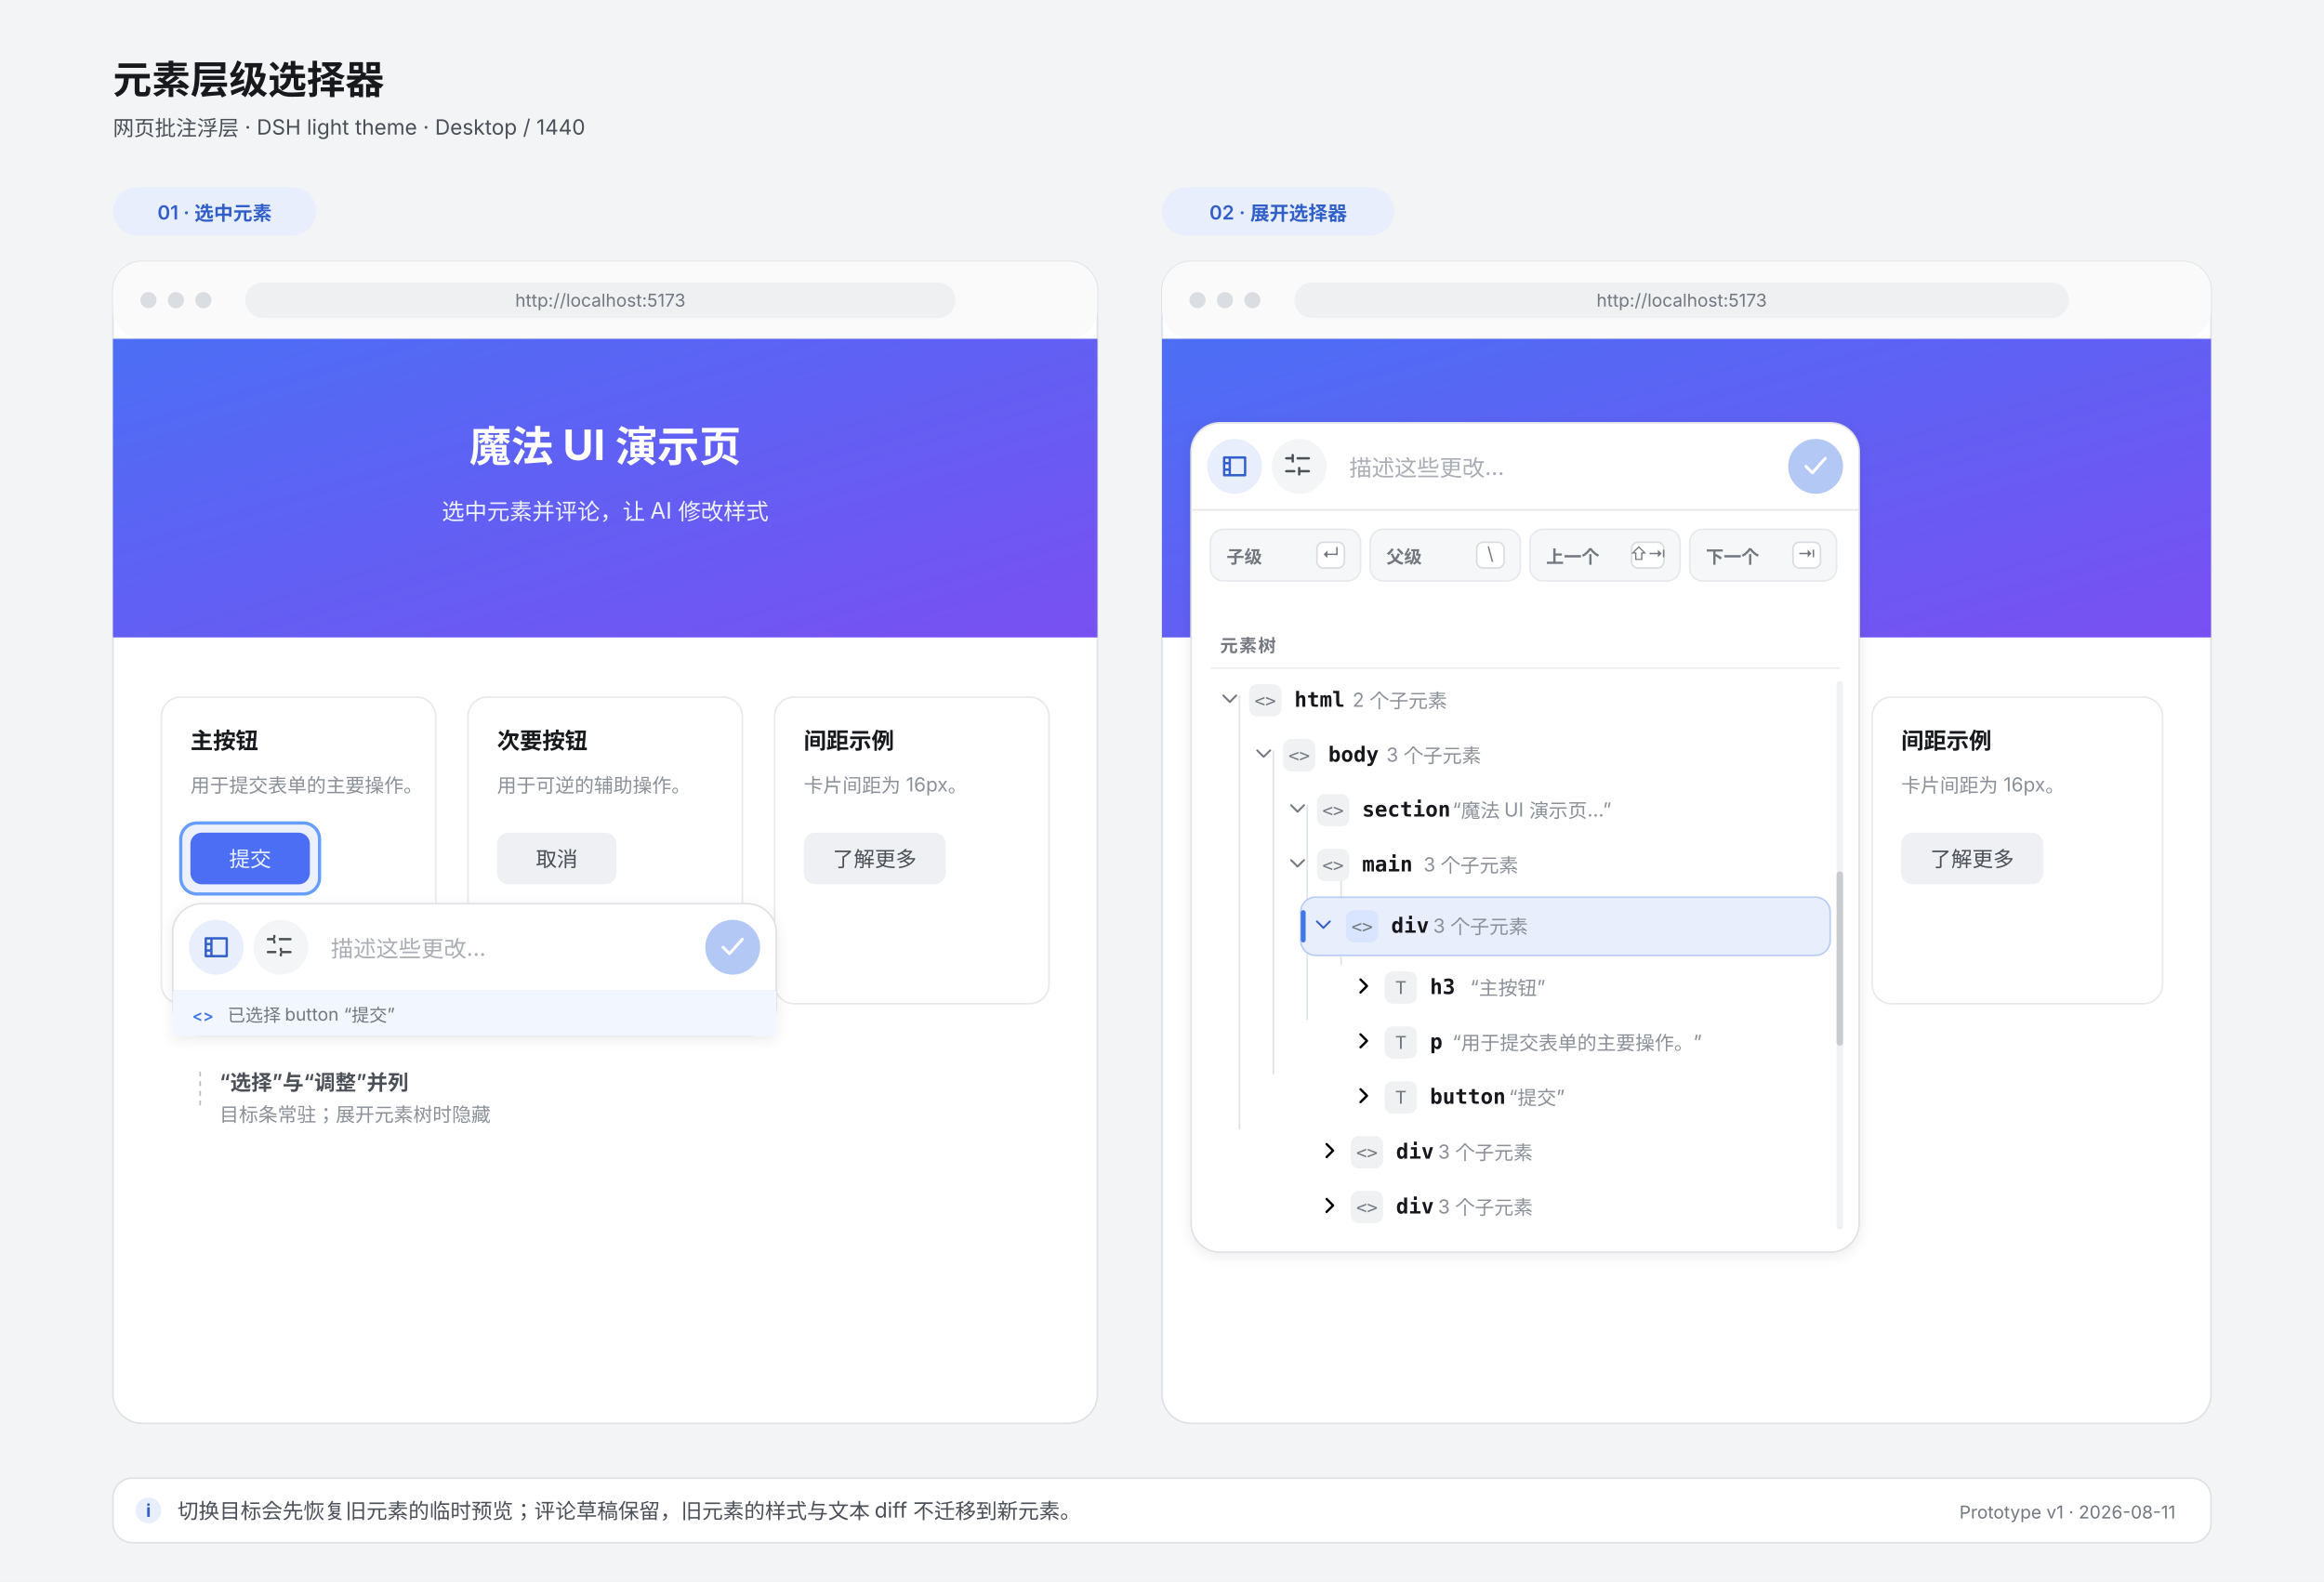
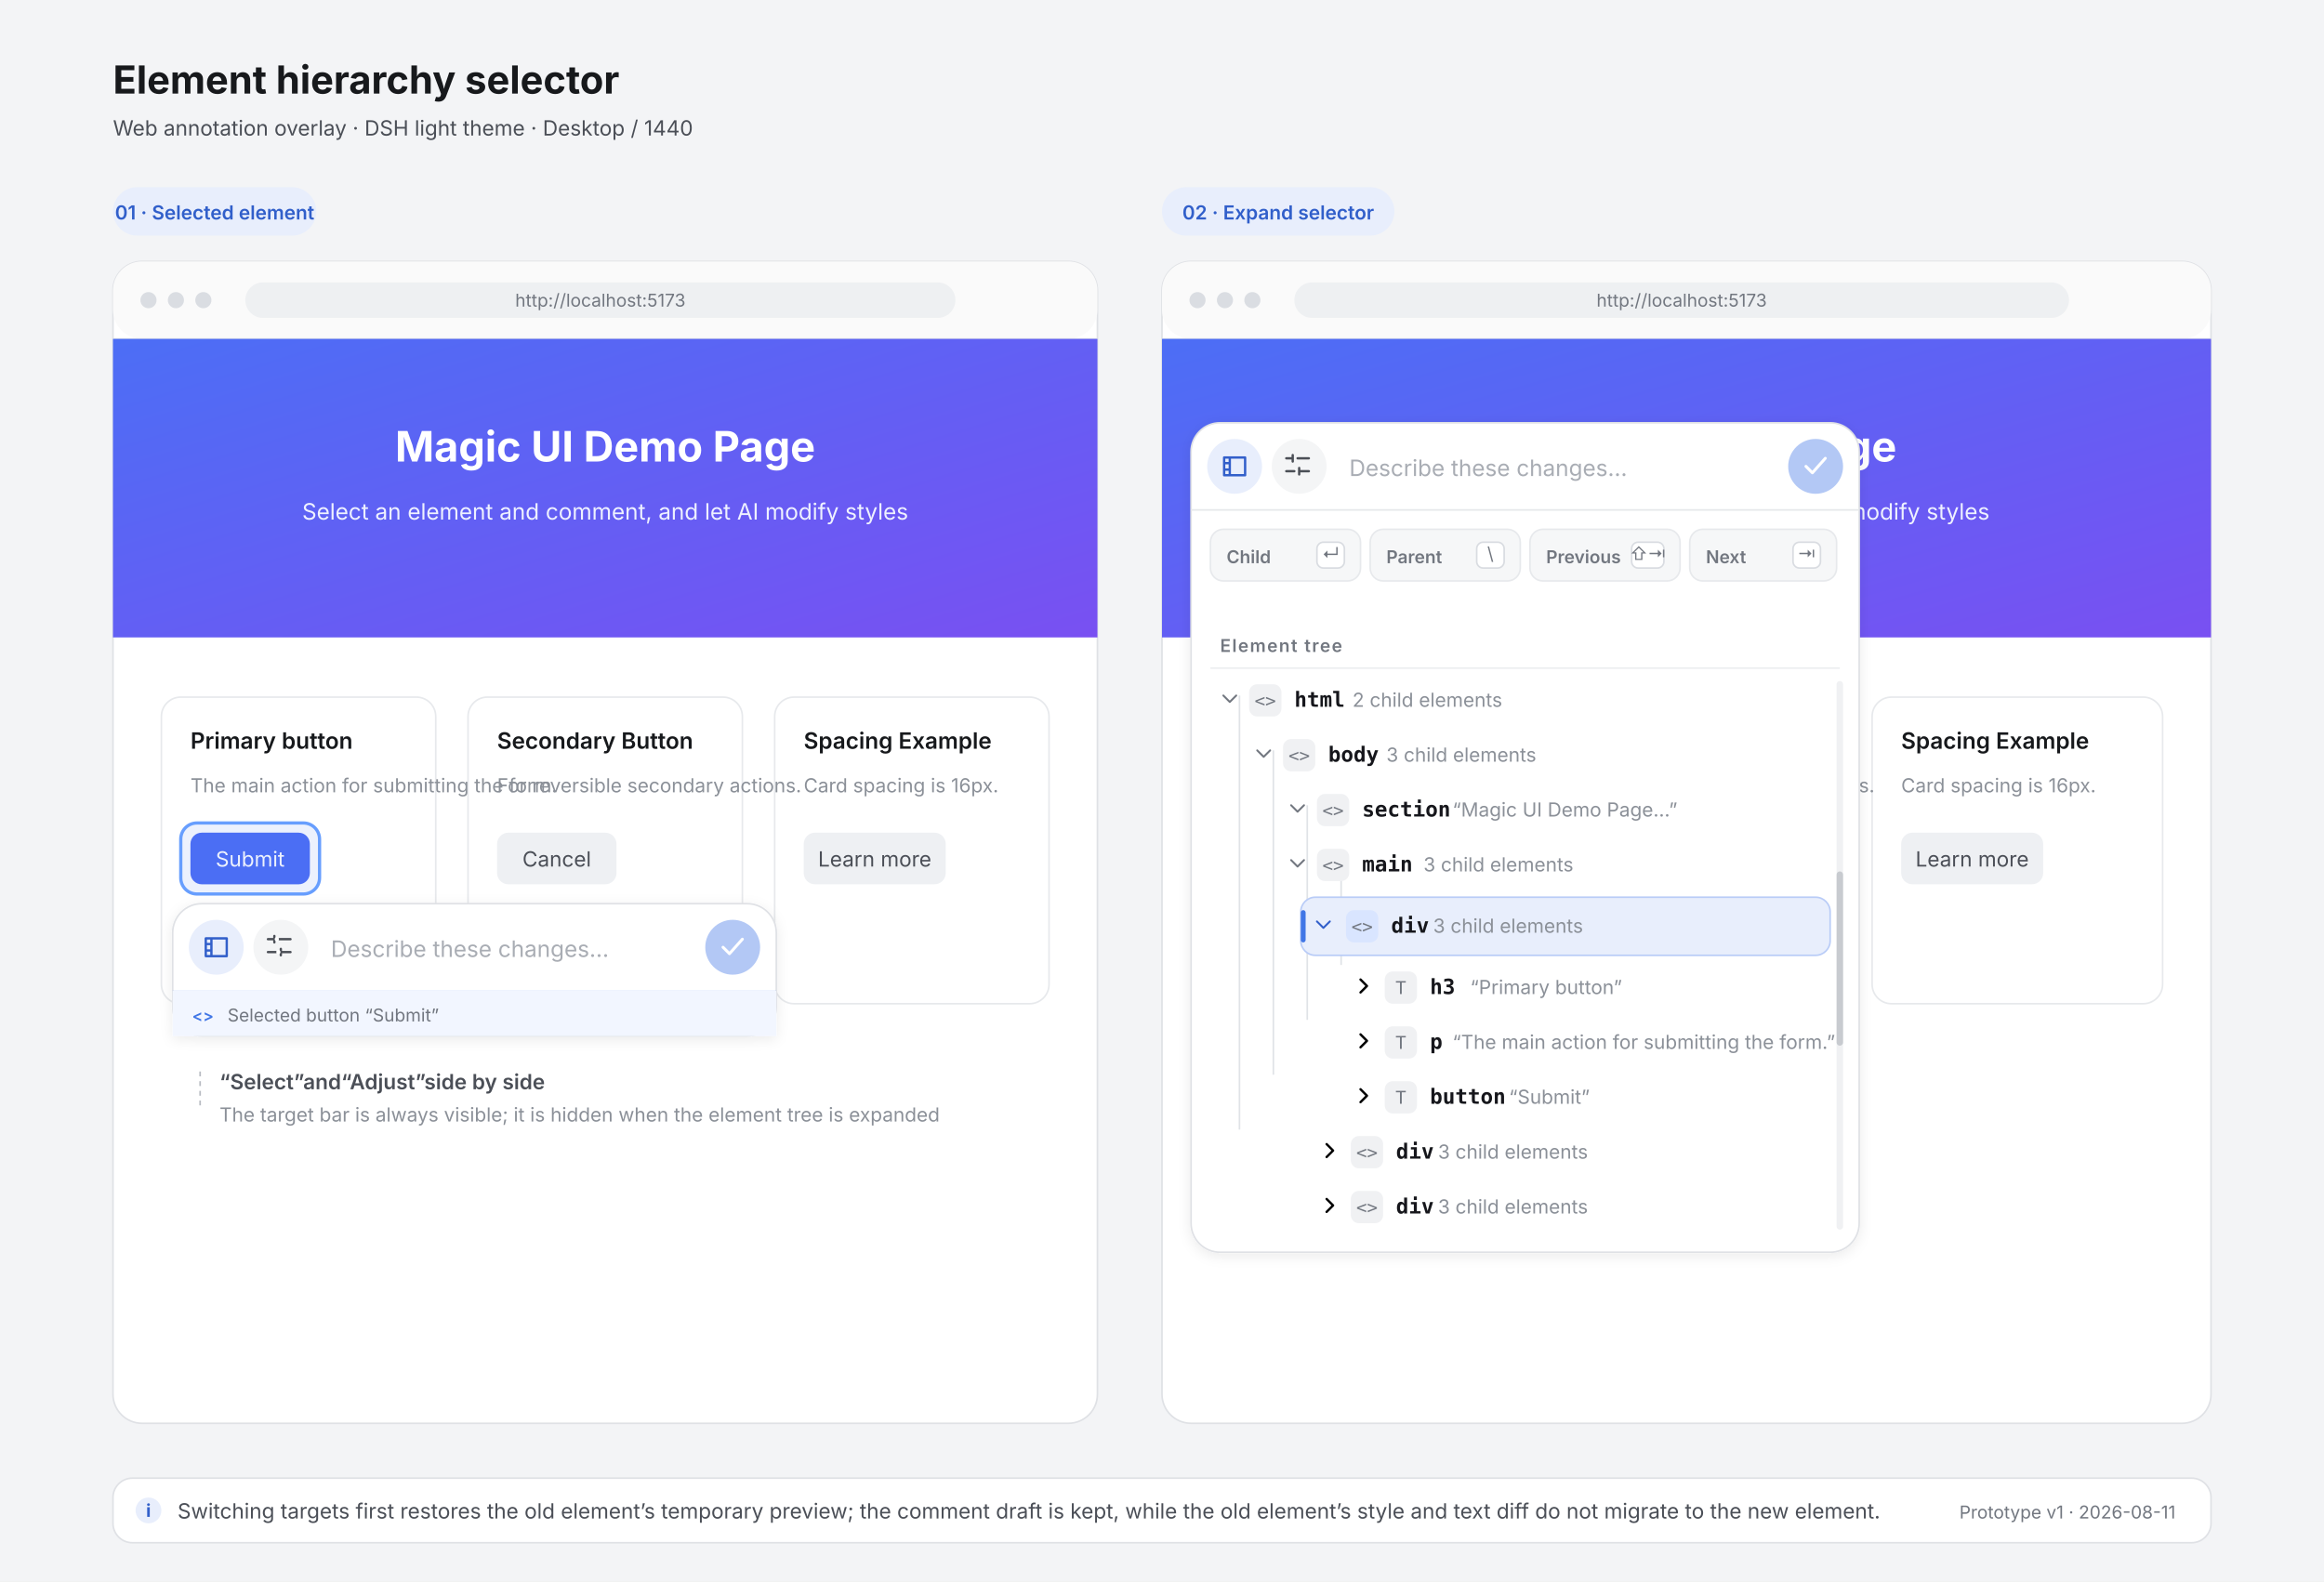
<svg xmlns="http://www.w3.org/2000/svg" width="1440" height="980" viewBox="0 0 1440 980" role="img" aria-labelledby="title desc">
  <defs>
    <filter id="shadow" x="-30%" y="-30%" width="160%" height="180%">
      <feDropShadow dx="0" dy="14" stdDeviation="18" flood-color="#17191c" flood-opacity=".16" />
      <feDropShadow dx="0" dy="2" stdDeviation="4" flood-color="#17191c" flood-opacity=".08" />
    </filter>
    <linearGradient id="hero" x1="0" y1="0" x2="1" y2="1">
      <stop stop-color="#4c6ef5" />
      <stop offset="1" stop-color="#7950f2" />
    </linearGradient>
    <style>
      text { font-family: Inter, "PingFang SC", "Microsoft YaHei", system-ui, sans-serif; }
      .label { fill:#17191c; font-size:14px; font-weight:600; }
      .body { fill:#4b4f57; font-size:13px; }
      .muted { fill:#8b9098; font-size:12px; }
      .tiny { fill:#727780; font-size:11px; }
      .tag { fill:#17191c; font-size:13px; font-weight:600; }
      .code { font-family: ui-monospace, SFMono-Regular, Menlo, monospace; }
      .icon { fill:none; stroke:currentColor; stroke-width:1.45; stroke-linecap:round; stroke-linejoin:round; }
    </style>
  </defs>
  <rect width="1440" height="980" fill="#f3f4f6" />
-   <text x="70" y="58" fill="#17191c" font-size="24" font-weight="700">元素层级选择器</text>
-   <text x="70" y="84" class="body">网页批注浮层 · DSH light theme · Desktop / 1440</text>
+   <text x="70" y="58" fill="#17191c" font-size="24" font-weight="700">Element hierarchy selector</text>
+   <text x="70" y="84" class="body">Web annotation overlay · DSH light theme · Desktop / 1440</text>
  <g transform="translate(70 116)">
    <rect width="126" height="30" rx="15" fill="#e8eefc" />
-     <text x="63" y="20" text-anchor="middle" fill="#315fca" font-size="12" font-weight="600">01 · 选中元素</text>
+     <text x="63" y="20" text-anchor="middle" fill="#315fca" font-size="12" font-weight="600">01 · Selected element</text>
    <rect x="650" width="144" height="30" rx="15" fill="#e8eefc" />
-     <text x="722" y="20" text-anchor="middle" fill="#315fca" font-size="12" font-weight="600">02 · 展开选择器</text>
+     <text x="722" y="20" text-anchor="middle" fill="#315fca" font-size="12" font-weight="600">02 · Expand selector</text>
  </g>
  <g transform="translate(70 162)">
    <rect width="610" height="720" rx="18" fill="#fff" stroke="#dfe1e5" />
    <rect width="610" height="48" rx="18" fill="#fafafa" />
    <path d="M0 48h610" stroke="#e3e5e8" />
    <circle cx="22" cy="24" r="5" fill="#dadde2" />
    <circle cx="39" cy="24" r="5" fill="#dadde2" />
    <circle cx="56" cy="24" r="5" fill="#dadde2" />
    <rect x="82" y="13" width="440" height="22" rx="11" fill="#eef0f2" />
    <text x="302" y="28" text-anchor="middle" class="tiny">http://localhost:5173</text>
    <rect y="48" width="610" height="185" fill="url(#hero)" />
-     <text x="305" y="124" text-anchor="middle" fill="#fff" font-size="26" font-weight="700">魔法 UI 演示页</text>
-     <text x="305" y="160" text-anchor="middle" fill="#eef1ff" font-size="14">选中元素并评论，让 AI 修改样式</text>
+     <text x="305" y="124" text-anchor="middle" fill="#fff" font-size="26" font-weight="700">Magic UI Demo Page</text>
+     <text x="305" y="160" text-anchor="middle" fill="#eef1ff" font-size="14">Select an element and comment, and let AI modify styles</text>
    <rect x="30" y="270" width="170" height="190" rx="12" fill="#fff" stroke="#e7e9ec" />
    <rect x="220" y="270" width="170" height="190" rx="12" fill="#fff" stroke="#e7e9ec" />
    <rect x="410" y="270" width="170" height="190" rx="12" fill="#fff" stroke="#e7e9ec" />
-     <text x="48" y="302" class="label">主按钮</text>
-     <text x="48" y="329" class="muted">用于提交表单的主要操作。</text>
+     <text x="48" y="302" class="label">Primary button</text>
+     <text x="48" y="329" class="muted">The main action for submitting the form.</text>
    <rect x="48" y="354" width="74" height="32" rx="7" fill="#4c6ef5" />
-     <text x="85" y="375" text-anchor="middle" fill="#fff" font-size="13">提交</text>
+     <text x="85" y="375" text-anchor="middle" fill="#fff" font-size="13">Submit</text>
    <rect x="42" y="348" width="86" height="44" rx="10" fill="#4176e6" fill-opacity=".1" stroke="#679efe" stroke-width="2" />
-     <text x="238" y="302" class="label">次要按钮</text>
-     <text x="238" y="329" class="muted">用于可逆的辅助操作。</text>
+     <text x="238" y="302" class="label">Secondary Button</text>
+     <text x="238" y="329" class="muted">For reversible secondary actions.</text>
    <rect x="238" y="354" width="74" height="32" rx="7" fill="#eef0f3" />
-     <text x="275" y="375" text-anchor="middle" class="body">取消</text>
-     <text x="428" y="302" class="label">间距示例</text>
-     <text x="428" y="329" class="muted">卡片间距为 16px。</text>
+     <text x="275" y="375" text-anchor="middle" class="body">Cancel</text>
+     <text x="428" y="302" class="label">Spacing Example</text>
+     <text x="428" y="329" class="muted">Card spacing is 16px.</text>
    <rect x="428" y="354" width="88" height="32" rx="7" fill="#eef0f3" />
-     <text x="472" y="375" text-anchor="middle" class="body">了解更多</text>
+     <text x="472" y="375" text-anchor="middle" class="body">Learn more</text>
    <g transform="translate(37 398)" filter="url(#shadow)">
      <rect width="374" height="82" rx="18" fill="#fff" stroke="#dfe1e5" />
      <rect x="10" y="10" width="34" height="34" rx="17" fill="#e8eefc" />
      <g transform="translate(19 19)" color="#315fca">
        <path class="icon" d="M1.5 2.5h13v11h-13zM5 2.5v11M1.5 6h3.5M1.5 10h3.5" />
      </g>
      <rect x="50" y="10" width="34" height="34" rx="17" fill="#f4f5f6" />
      <g transform="translate(59 19)" color="#4b4f57">
        <path class="icon" d="M0 3h4m3 0h7M0 11h5m3 0h6M4 1v4M8 9v4" />
        <circle cx="5.5" cy="3" r="1.3" fill="#fff" />
        <circle cx="6.5" cy="11" r="1.3" fill="#fff" />
      </g>
-       <text x="98" y="33" fill="#a9adb4" font-size="14">描述这些更改…</text>
+       <text x="98" y="33" fill="#a9adb4" font-size="14">Describe these changes…</text>
      <circle cx="347" cy="27" r="17" fill="#4176e6" opacity=".4" />
      <path d="m341 27 4 4 8-9" fill="none" stroke="#fff" stroke-width="1.8" stroke-linecap="round" stroke-linejoin="round" />
      <path d="M0 54h374" stroke="#4176e6" stroke-opacity=".1" />
      <rect y="54" width="374" height="28" rx="0" fill="#f2f6ff" />
      <text x="12" y="73" fill="#4176e6" font-size="10" font-family="ui-monospace, monospace" font-weight="600">&lt;&gt;</text>
-       <text x="34" y="73" class="tiny">已选择 button “提交”</text>
+       <text x="34" y="73" class="tiny">Selected button “Submit”</text>
    </g>
    <g transform="translate(37 502)">
      <path d="M17 0v22" stroke="#b7bbc2" stroke-dasharray="3 3" />
-       <text x="29" y="11" class="body" font-weight="600">“选择”与“调整”并列</text>
-       <text x="29" y="31" class="muted">目标条常驻；展开元素树时隐藏</text>
+       <text x="29" y="11" class="body" font-weight="600">“Select”and“Adjust”side by side</text>
+       <text x="29" y="31" class="muted">The target bar is always visible; it is hidden when the element tree is expanded</text>
    </g>
  </g>
  <g transform="translate(720 162)">
    <rect width="650" height="720" rx="18" fill="#fff" stroke="#dfe1e5" />
    <rect width="650" height="48" rx="18" fill="#fafafa" />
    <path d="M0 48h650" stroke="#e3e5e8" />
    <circle cx="22" cy="24" r="5" fill="#dadde2" />
    <circle cx="39" cy="24" r="5" fill="#dadde2" />
    <circle cx="56" cy="24" r="5" fill="#dadde2" />
    <rect x="82" y="13" width="480" height="22" rx="11" fill="#eef0f2" />
    <text x="322" y="28" text-anchor="middle" class="tiny">http://localhost:5173</text>
    <rect y="48" width="650" height="185" fill="url(#hero)" />
-     <text x="325" y="124" text-anchor="middle" fill="#fff" font-size="26" font-weight="700">魔法 UI 演示页</text>
-     <text x="325" y="160" text-anchor="middle" fill="#eef1ff" font-size="14">选中元素并评论，让 AI 修改样式</text>
+     <text x="325" y="124" text-anchor="middle" fill="#fff" font-size="26" font-weight="700">Magic UI Demo Page</text>
+     <text x="325" y="160" text-anchor="middle" fill="#eef1ff" font-size="14">Select an element and comment, and let AI modify styles</text>
    <rect x="30" y="270" width="180" height="190" rx="12" fill="#fff" stroke="#e7e9ec" />
    <rect x="235" y="270" width="180" height="190" rx="12" fill="#fff" stroke="#e7e9ec" />
    <rect x="440" y="270" width="180" height="190" rx="12" fill="#fff" stroke="#e7e9ec" />
-     <text x="48" y="302" class="label">主按钮</text>
-     <text x="48" y="329" class="muted">用于提交表单的主要操作。</text>
+     <text x="48" y="302" class="label">Primary button</text>
+     <text x="48" y="329" class="muted">The main action for submitting the form.</text>
    <rect x="48" y="354" width="74" height="32" rx="7" fill="#4c6ef5" />
-     <text x="85" y="375" text-anchor="middle" fill="#fff" font-size="13">提交</text>
+     <text x="85" y="375" text-anchor="middle" fill="#fff" font-size="13">Submit</text>
    <rect x="27" y="267" width="186" height="196" rx="14" fill="none" stroke="#4176e6" stroke-width="2" />
-     <text x="253" y="302" class="label">次要按钮</text>
-     <text x="253" y="329" class="muted">用于可逆的辅助操作。</text>
+     <text x="253" y="302" class="label">Secondary Button</text>
+     <text x="253" y="329" class="muted">For reversible secondary actions.</text>
    <rect x="253" y="354" width="74" height="32" rx="7" fill="#eef0f3" />
-     <text x="290" y="375" text-anchor="middle" class="body">取消</text>
-     <text x="458" y="302" class="label">间距示例</text>
-     <text x="458" y="329" class="muted">卡片间距为 16px。</text>
+     <text x="290" y="375" text-anchor="middle" class="body">Cancel</text>
+     <text x="458" y="302" class="label">Spacing Example</text>
+     <text x="458" y="329" class="muted">Card spacing is 16px.</text>
    <rect x="458" y="354" width="88" height="32" rx="7" fill="#eef0f3" />
-     <text x="502" y="375" text-anchor="middle" class="body">了解更多</text>
+     <text x="502" y="375" text-anchor="middle" class="body">Learn more</text>
    <g transform="translate(18 100)" filter="url(#shadow)">
      <rect width="414" height="514" rx="18" fill="#fff" stroke="#dfe1e5" />
      <rect x="10" y="10" width="34" height="34" rx="17" fill="#e8eefc" />
      <g transform="translate(19 19)" color="#315fca">
        <path class="icon" d="M1.5 2.5h13v11h-13zM5 2.5v11M1.5 6h3.5M1.5 10h3.5" />
      </g>
      <rect x="50" y="10" width="34" height="34" rx="17" fill="#f4f5f6" />
      <g transform="translate(59 19)" color="#4b4f57">
        <path class="icon" d="M0 3h4m3 0h7M0 11h5m3 0h6M4 1v4M8 9v4" />
      </g>
-       <text x="98" y="33" fill="#a9adb4" font-size="14">描述这些更改…</text>
+       <text x="98" y="33" fill="#a9adb4" font-size="14">Describe these changes…</text>
      <circle cx="387" cy="27" r="17" fill="#4176e6" opacity=".4" />
      <path d="m381 27 4 4 8-9" fill="none" stroke="#fff" stroke-width="1.8" stroke-linecap="round" stroke-linejoin="round" />
      <path d="M0 54h414" stroke="#e5e7ea" />
      <g transform="translate(12 66)">
        <rect width="93" height="32" rx="8" fill="#f6f7f8" stroke="#e7e9ec" />
-         <text x="10" y="21" class="tiny" font-weight="600">子级</text>
+         <text x="10" y="21" class="tiny" font-weight="600">Child</text>
        <rect x="66" y="8" width="17" height="16" rx="4" fill="#fff" stroke="#d9dce1" />
        <text x="74.5" y="19" text-anchor="middle" class="tiny">↵</text>
        <rect x="99" width="93" height="32" rx="8" fill="#f6f7f8" stroke="#e7e9ec" />
-         <text x="109" y="21" class="tiny" font-weight="600">父级</text>
+         <text x="109" y="21" class="tiny" font-weight="600">Parent</text>
        <rect x="165" y="8" width="17" height="16" rx="4" fill="#fff" stroke="#d9dce1" />
        <text x="173.5" y="19" text-anchor="middle" class="tiny">\</text>
        <rect x="198" width="93" height="32" rx="8" fill="#f6f7f8" stroke="#e7e9ec" />
-         <text x="208" y="21" class="tiny" font-weight="600">上一个</text>
+         <text x="208" y="21" class="tiny" font-weight="600">Previous</text>
        <rect x="261" y="8" width="20" height="16" rx="4" fill="#fff" stroke="#d9dce1" />
        <text x="271" y="19" text-anchor="middle" class="tiny">⇧⇥</text>
        <rect x="297" width="91" height="32" rx="8" fill="#f6f7f8" stroke="#e7e9ec" />
-         <text x="307" y="21" class="tiny" font-weight="600">下一个</text>
+         <text x="307" y="21" class="tiny" font-weight="600">Next</text>
        <rect x="361" y="8" width="17" height="16" rx="4" fill="#fff" stroke="#d9dce1" />
        <text x="369.5" y="19" text-anchor="middle" class="tiny">⇥</text>
      </g>
-       <text x="18" y="142" class="tiny" font-weight="600" letter-spacing=".8">元素树</text>
+       <text x="18" y="142" class="tiny" font-weight="600" letter-spacing=".8">Element tree</text>
      <path d="M12 152h390" stroke="#eceef0" />
      <path d="M30 169v269M51 203v201M72 237v133M93 271v65" fill="none" stroke="#e0e3e7" />
      <g transform="translate(12 158)">
        <path d="m8 11 4 4 4-4" fill="none" stroke="#727780" stroke-width="1.2" stroke-linecap="round" stroke-linejoin="round" />
        <rect x="24" y="4" width="20" height="20" rx="5" fill="#f0f1f3" />
        <text x="34" y="18" text-anchor="middle" class="tiny code">&lt;&gt;</text>
        <text x="52" y="18" class="tag code">html</text>
-         <text x="88" y="18" class="muted">2 个子元素</text>
+         <text x="88" y="18" class="muted">2 child elements</text>
      </g>
      <g transform="translate(33 192)">
        <path d="m8 11 4 4 4-4" fill="none" stroke="#727780" stroke-width="1.2" stroke-linecap="round" stroke-linejoin="round" />
        <rect x="24" y="4" width="20" height="20" rx="5" fill="#f0f1f3" />
        <text x="34" y="18" text-anchor="middle" class="tiny code">&lt;&gt;</text>
        <text x="52" y="18" class="tag code">body</text>
-         <text x="88" y="18" class="muted">3 个子元素</text>
+         <text x="88" y="18" class="muted">3 child elements</text>
      </g>
      <g transform="translate(54 226)">
        <path d="m8 11 4 4 4-4" fill="none" stroke="#727780" stroke-width="1.2" stroke-linecap="round" stroke-linejoin="round" />
        <rect x="24" y="4" width="20" height="20" rx="5" fill="#f0f1f3" />
        <text x="34" y="18" text-anchor="middle" class="tiny code">&lt;&gt;</text>
        <text x="52" y="18" class="tag code">section</text>
-         <text x="108" y="18" class="muted">“魔法 UI 演示页…”</text>
+         <text x="108" y="18" class="muted">“Magic UI Demo Page…”</text>
      </g>
      <g transform="translate(54 260)">
        <path d="m8 11 4 4 4-4" fill="none" stroke="#727780" stroke-width="1.2" stroke-linecap="round" stroke-linejoin="round" />
        <rect x="24" y="4" width="20" height="20" rx="5" fill="#f0f1f3" />
        <text x="34" y="18" text-anchor="middle" class="tiny code">&lt;&gt;</text>
        <text x="52" y="18" class="tag code">main</text>
-         <text x="90" y="18" class="muted">3 个子元素</text>
+         <text x="90" y="18" class="muted">3 child elements</text>
      </g>
      <g transform="translate(68 294)">
        <rect width="328" height="36" rx="9" fill="#e8eefc" stroke="#b9ccf7" />
        <rect width="3" height="20" x="0" y="8" rx="1.5" fill="#4176e6" />
        <path d="m10 15 4 4 4-4" fill="none" stroke="#315fca" stroke-width="1.2" stroke-linecap="round" stroke-linejoin="round" />
        <rect x="28" y="8" width="20" height="20" rx="5" fill="#d9e5ff" />
        <text x="38" y="22" text-anchor="middle" class="tiny code" fill="#315fca">&lt;&gt;</text>
        <text x="56" y="22" class="tag code" fill="#244fae">div</text>
-         <text x="82" y="22" class="muted" fill="#5071ba">3 个子元素</text>
+         <text x="82" y="22" class="muted" fill="#5071ba">3 child elements</text>
      </g>
      <g transform="translate(96 336)">
        <path d="m9 9 4 4-4 4" class="icon" stroke="#9a9ea5" />
        <rect x="24" y="4" width="20" height="20" rx="5" fill="#f0f1f3" />
        <text x="34" y="18" text-anchor="middle" class="tiny code">T</text>
        <text x="52" y="18" class="tag code">h3</text>
-         <text x="77" y="18" class="muted">“主按钮”</text>
+         <text x="77" y="18" class="muted">“Primary button”</text>
      </g>
      <g transform="translate(96 370)">
        <path d="m9 9 4 4-4 4" class="icon" stroke="#9a9ea5" />
        <rect x="24" y="4" width="20" height="20" rx="5" fill="#f0f1f3" />
        <text x="34" y="18" text-anchor="middle" class="tiny code">T</text>
        <text x="52" y="18" class="tag code">p</text>
-         <text x="66" y="18" class="muted">“用于提交表单的主要操作。”</text>
+         <text x="66" y="18" class="muted">“The main action for submitting the form.”</text>
      </g>
      <g transform="translate(96 404)">
        <path d="m9 9 4 4-4 4" class="icon" stroke="#9a9ea5" />
        <rect x="24" y="4" width="20" height="20" rx="5" fill="#f0f1f3" />
        <text x="34" y="18" text-anchor="middle" class="tiny code">T</text>
        <text x="52" y="18" class="tag code">button</text>
-         <text x="101" y="18" class="muted">“提交”</text>
+         <text x="101" y="18" class="muted">“Submit”</text>
      </g>
      <g transform="translate(75 438)">
        <path d="m9 9 4 4-4 4" class="icon" stroke="#727780" />
        <rect x="24" y="4" width="20" height="20" rx="5" fill="#f0f1f3" />
        <text x="34" y="18" text-anchor="middle" class="tiny code">&lt;&gt;</text>
        <text x="52" y="18" class="tag code">div</text>
-         <text x="78" y="18" class="muted">3 个子元素</text>
+         <text x="78" y="18" class="muted">3 child elements</text>
      </g>
      <g transform="translate(75 472)">
        <path d="m9 9 4 4-4 4" class="icon" stroke="#727780" />
        <rect x="24" y="4" width="20" height="20" rx="5" fill="#f0f1f3" />
        <text x="34" y="18" text-anchor="middle" class="tiny code">&lt;&gt;</text>
        <text x="52" y="18" class="tag code">div</text>
-         <text x="78" y="18" class="muted">3 个子元素</text>
+         <text x="78" y="18" class="muted">3 child elements</text>
      </g>
      <rect x="400" y="160" width="4" height="340" rx="2" fill="#f0f1f3" />
      <rect x="400" y="278" width="4" height="108" rx="2" fill="#c8cbd0" />
    </g>
  </g>
  <g transform="translate(70 916)">
    <rect width="1300" height="40" rx="12" fill="#fff" stroke="#dfe1e5" />
    <circle cx="22" cy="20" r="8" fill="#e8eefc" />
    <text x="22" y="24" text-anchor="middle" fill="#315fca" font-size="11" font-weight="700">i</text>
-     <text x="40" y="25" class="body">切换目标会先恢复旧元素的临时预览；评论草稿保留，旧元素的样式与文本 diff 不迁移到新元素。</text>
+     <text x="40" y="25" class="body">Switching targets first restores the old element’s temporary preview; the comment draft is kept, while the old element’s style and text diff do not migrate to the new element.</text>
    <text x="1278" y="25" text-anchor="end" class="tiny">Prototype v1 · 2026-08-11</text>
  </g>
</svg>
